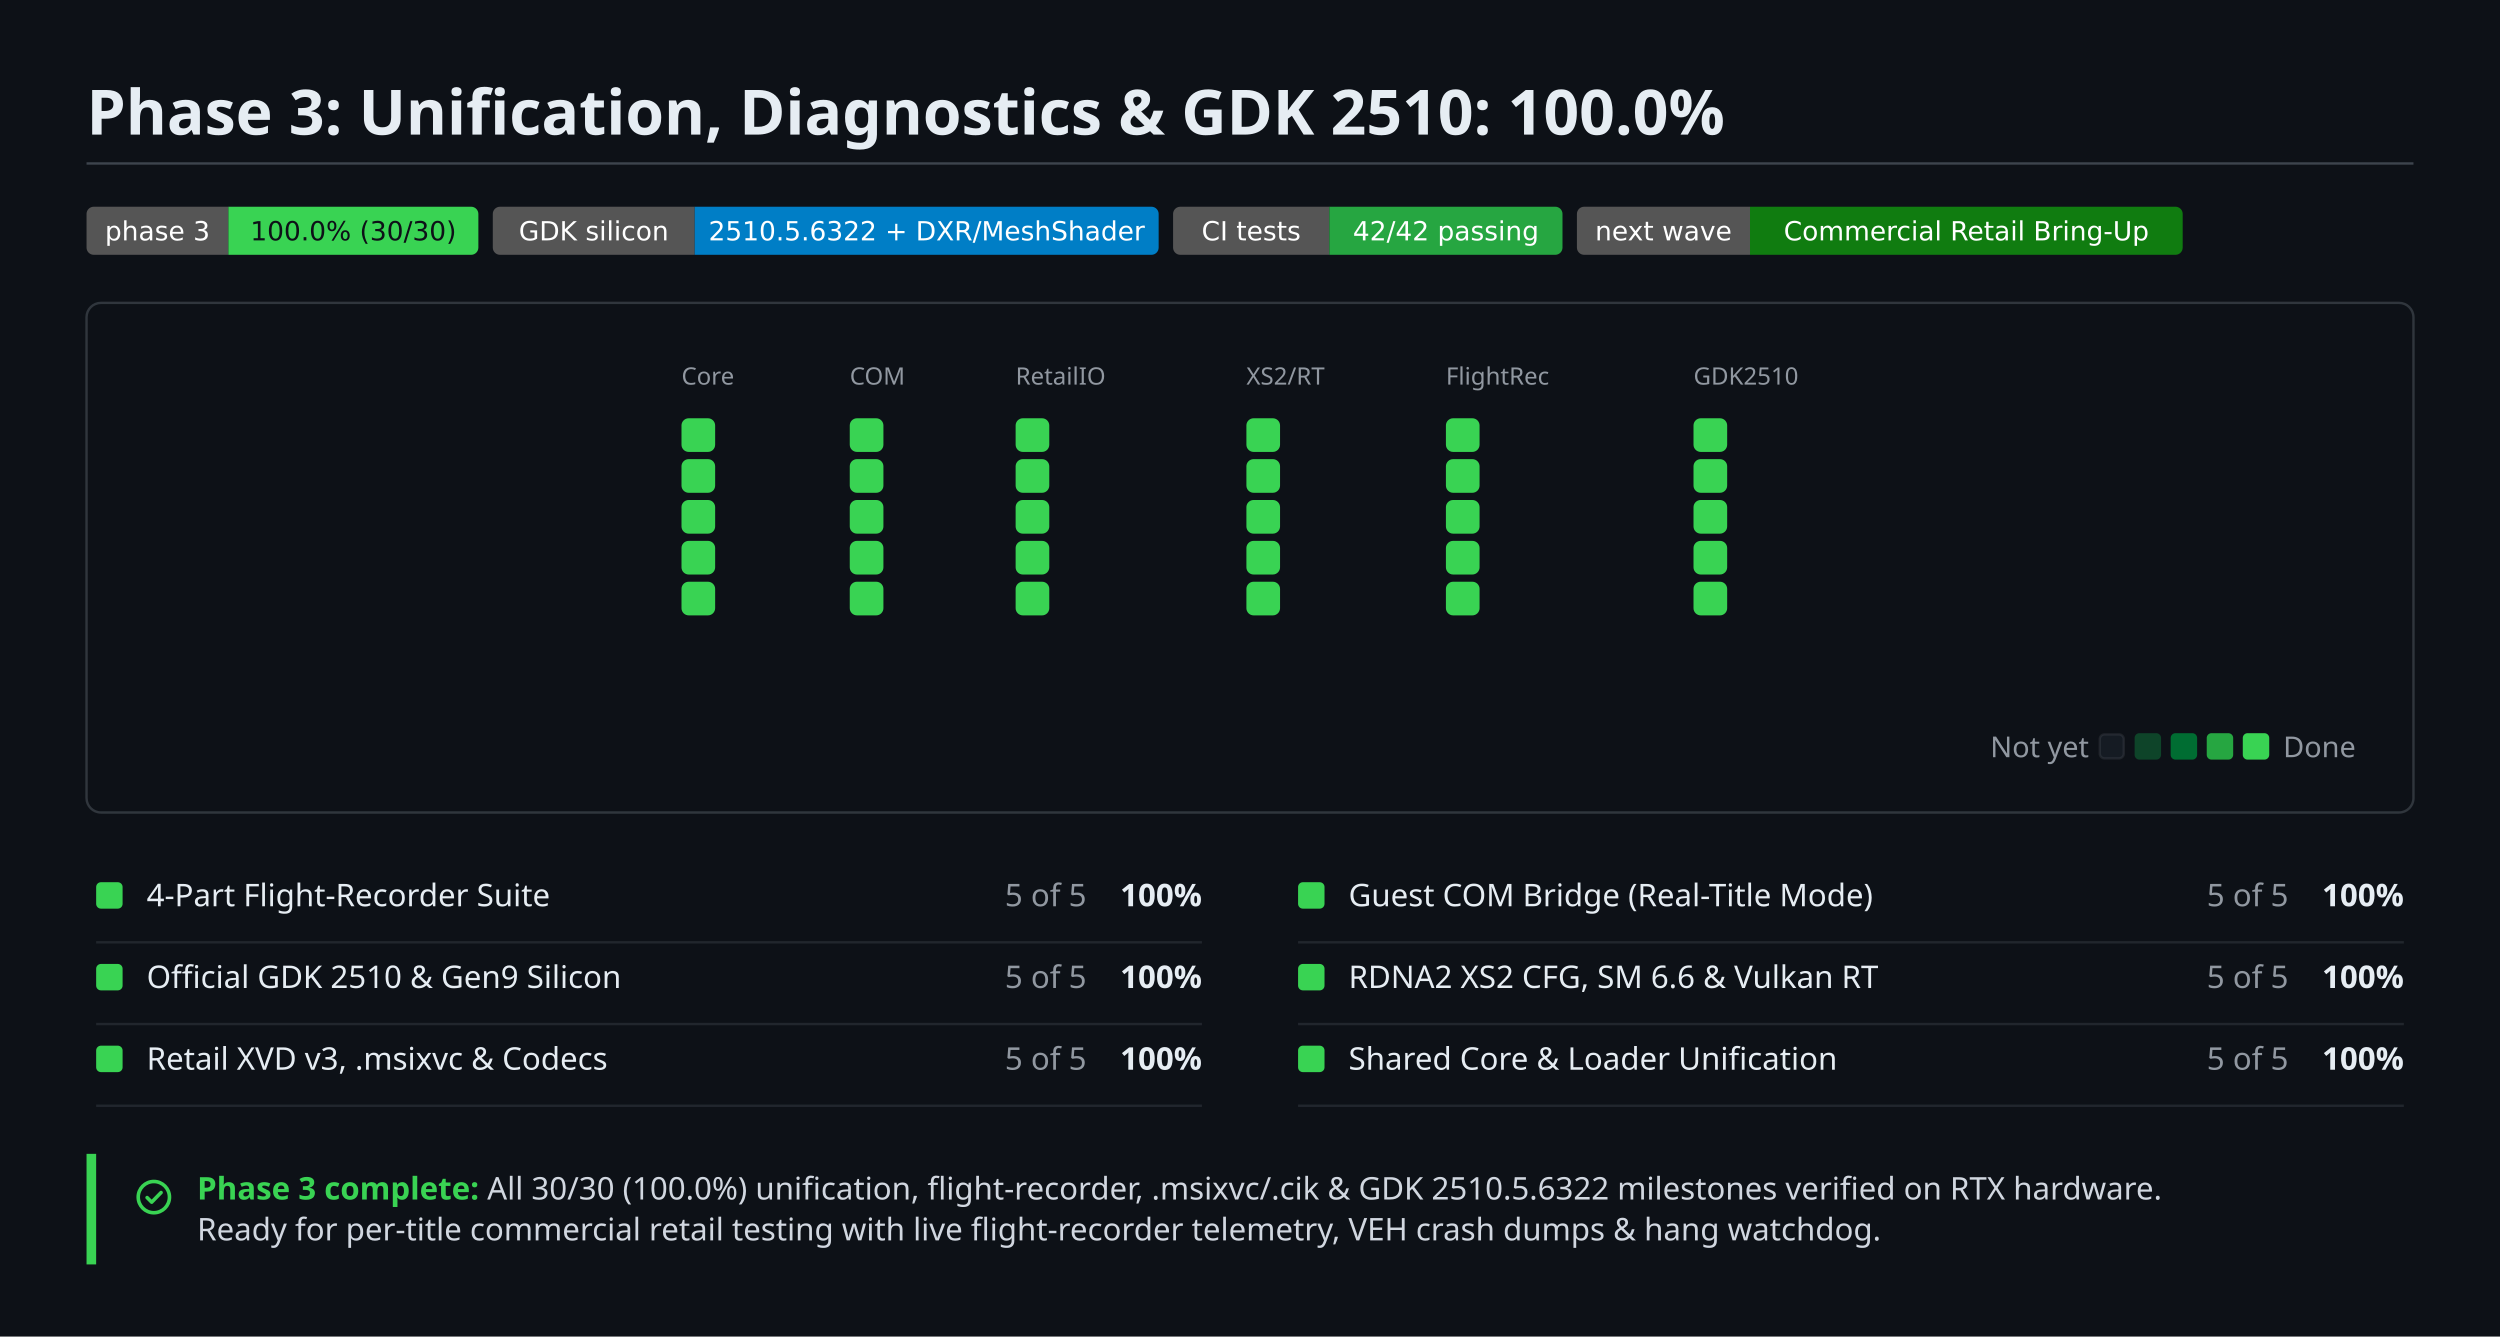
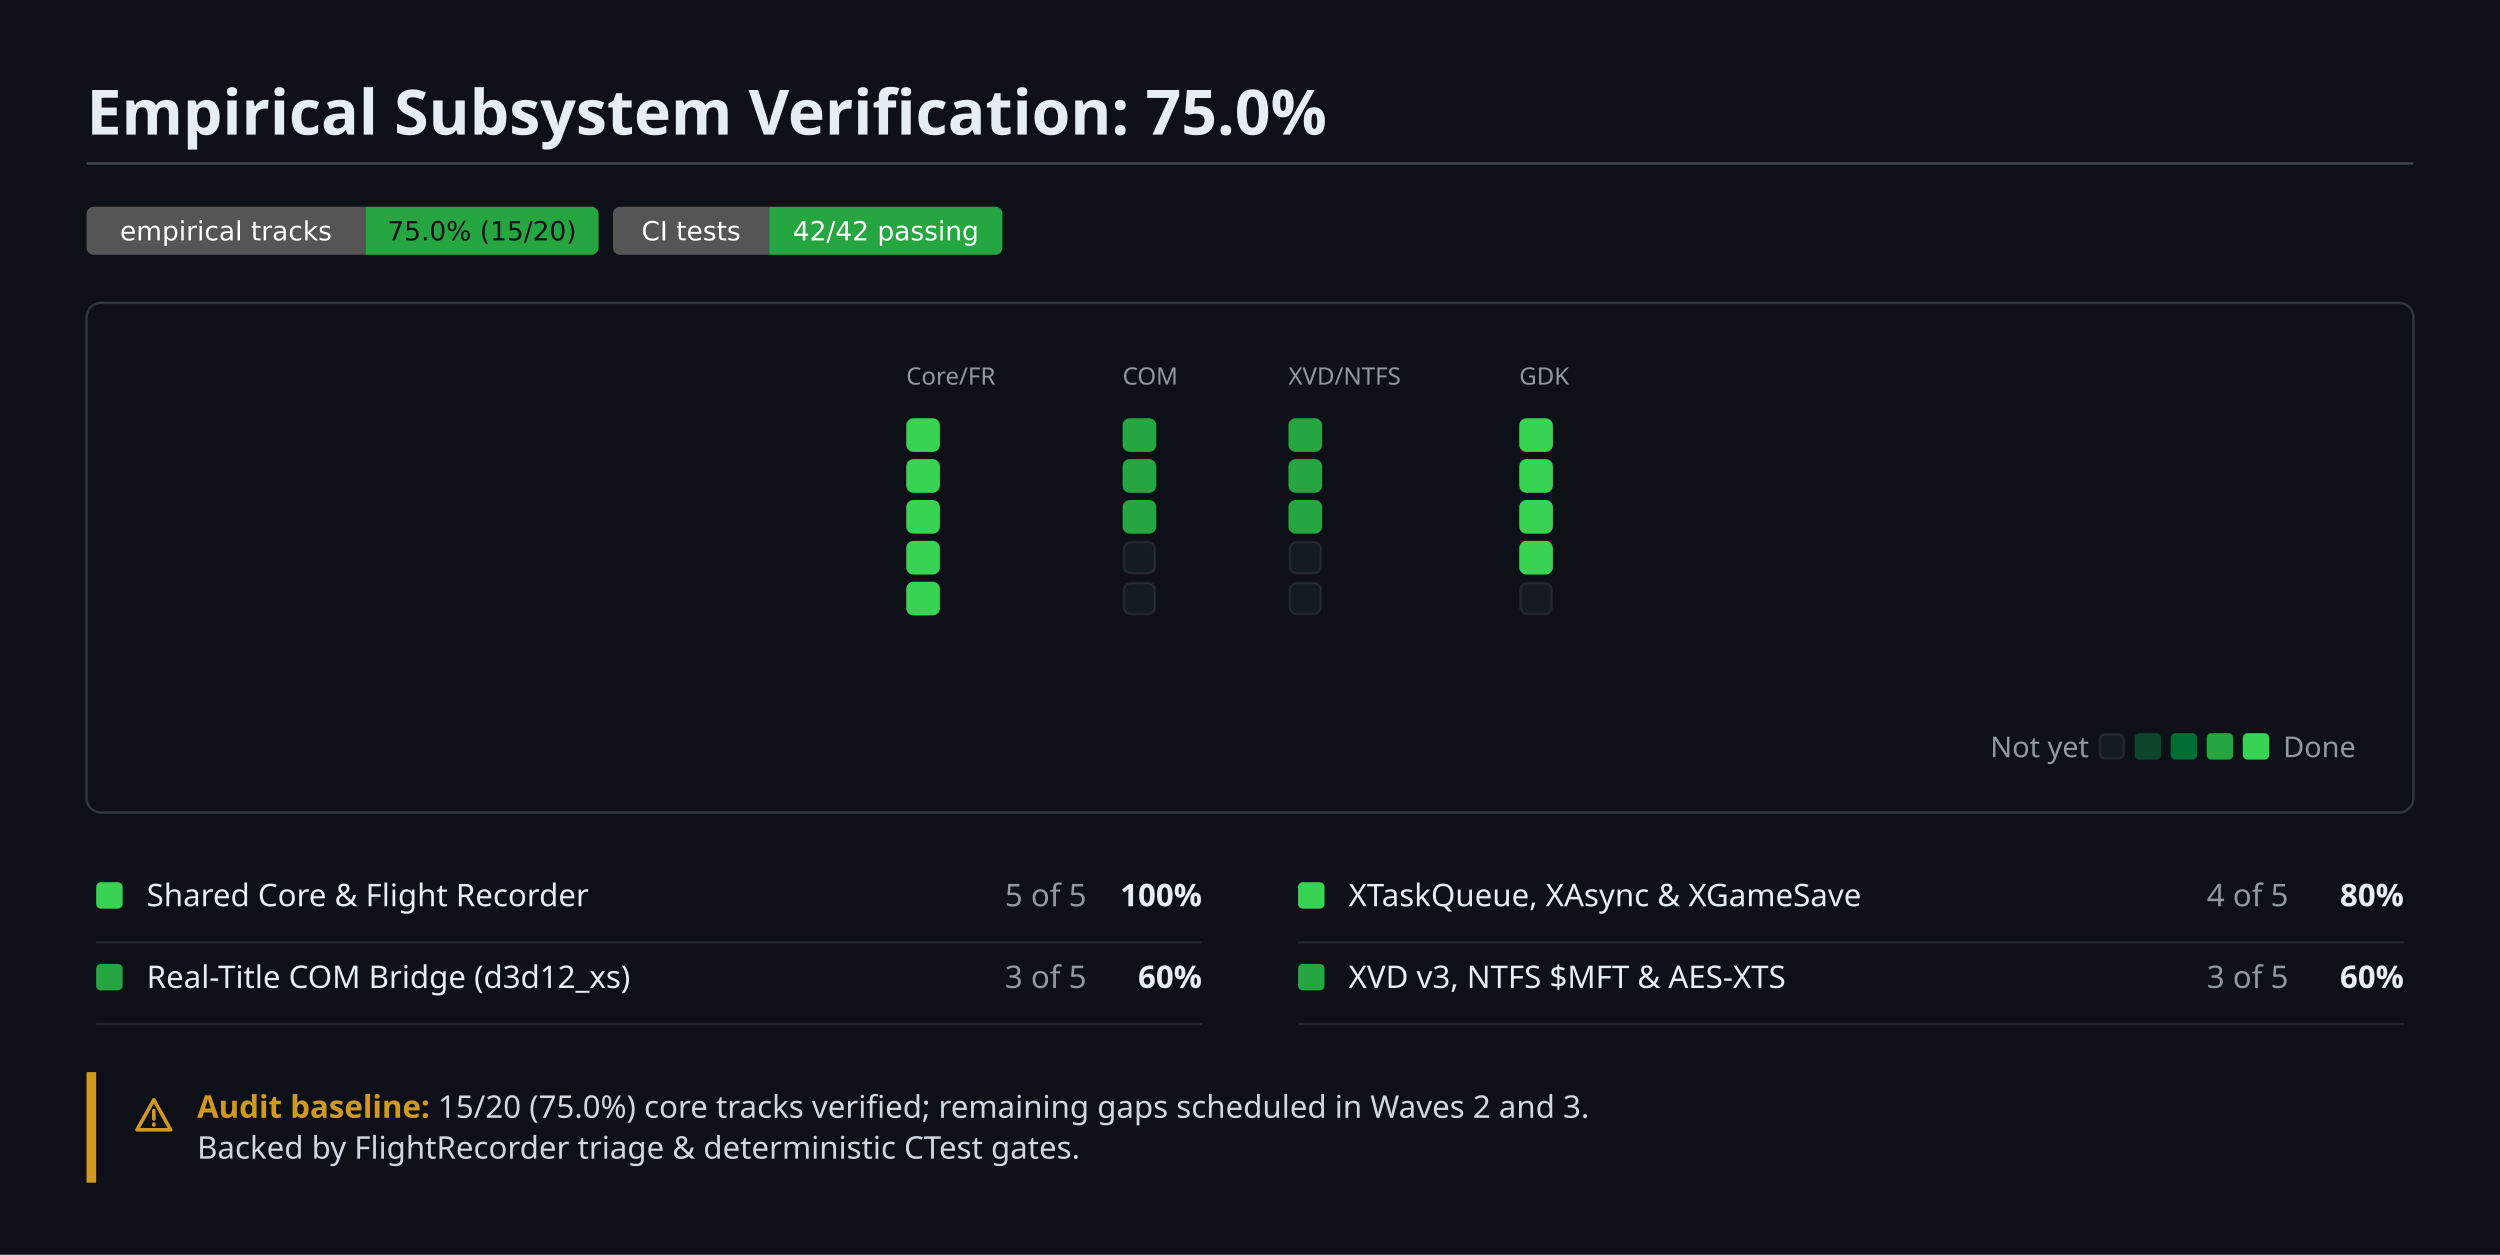
- <svg xmlns="http://www.w3.org/2000/svg" width="1040" height="556" viewBox="0 0 1040 556" role="img" aria-label="Phase 3: Unification, Diagnostics &amp; GDK 2510: 100.0%">
+ <svg xmlns="http://www.w3.org/2000/svg" width="1040" height="522" viewBox="0 0 1040 522" role="img" aria-label="Empirical Subsystem Verification: 75.0%">
  <style>
    text { font-family: 'Mona Sans', -apple-system, 'Segoe UI', 'Noto Sans', Helvetica, Arial, sans-serif; }
    .h2 { font-size: 26px; font-weight: 600; fill: #e6edf3; }
    .badge-txt { font-family: Verdana, 'DejaVu Sans', Geneva, sans-serif; font-size: 11px; fill: #ffffff; }
    .badge-txt-dark { font-family: Verdana, 'DejaVu Sans', Geneva, sans-serif; font-size: 11px; fill: #0d1117; }
    .g-label { font-size: 10px; fill: #9198a1; }
    .legend-txt { font-size: 12px; fill: #9198a1; }
    .r-name { font-size: 13px; fill: #e6edf3; }
    .r-count { font-size: 13px; fill: #9198a1; font-variant-numeric: tabular-nums; }
    .r-pct { font-size: 13px; font-weight: 600; fill: #e6edf3; font-variant-numeric: tabular-nums; }
    .callout-txt { font-size: 13px; fill: #d1d7e0; }
-     .callout-lead { font-size: 13px; font-weight: 600; fill: #39d353; }
+     .callout-lead { font-size: 13px; font-weight: 600; fill: #d29922; }
  </style>
-   <rect width="1040" height="556" fill="#0d1117" />
-   <text class="h2" x="36" y="56">Phase 3: Unification, Diagnostics &amp; GDK 2510: 100.0%</text>
+   <rect width="1040" height="522" fill="#0d1117" />
+   <text class="h2" x="36" y="56">Empirical Subsystem Verification: 75.0%</text>
  <line x1="36" y1="68" x2="1004" y2="68" stroke="#3d444d" stroke-width="1" />
  <clipPath id="bclip0">
-     <rect x="36" y="86" width="163" height="20" rx="3" />
+     <rect x="36" y="86" width="213" height="20" rx="3" />
  </clipPath>
  <g clip-path="url(#bclip0)">
-     <rect x="36" y="86" width="59" height="20" fill="#555555" />
-     <rect x="95" y="86" width="104" height="20" fill="#39d353" />
-     <text class="badge-txt" x="65.5" y="100" text-anchor="middle">phase 3</text>
-     <text class="badge-txt-dark" x="147.0" y="100" text-anchor="middle">100.0% (30/30)</text>
+     <rect x="36" y="86" width="116" height="20" fill="#555555" />
+     <rect x="152" y="86" width="97" height="20" fill="#26a641" />
+     <text class="badge-txt" x="94.0" y="100" text-anchor="middle">empirical tracks</text>
+     <text class="badge-txt-dark" x="200.5" y="100" text-anchor="middle">75.0% (15/20)</text>
  </g>
  <clipPath id="bclip1">
-     <rect x="205" y="86" width="277" height="20" rx="3" />
+     <rect x="255" y="86" width="162" height="20" rx="3" />
  </clipPath>
  <g clip-path="url(#bclip1)">
-     <rect x="205" y="86" width="84" height="20" fill="#555555" />
-     <rect x="289" y="86" width="193" height="20" fill="#007ec6" />
-     <text class="badge-txt" x="247.0" y="100" text-anchor="middle">GDK silicon</text>
-     <text class="badge-txt" x="385.5" y="100" text-anchor="middle">2510.5.6322 + DXR/MeshShader</text>
-   </g>
-   <clipPath id="bclip2">
-     <rect x="488" y="86" width="162" height="20" rx="3" />
-   </clipPath>
-   <g clip-path="url(#bclip2)">
-     <rect x="488" y="86" width="65" height="20" fill="#555555" />
-     <rect x="553" y="86" width="97" height="20" fill="#26a641" />
-     <text class="badge-txt" x="520.5" y="100" text-anchor="middle">CI tests</text>
-     <text class="badge-txt" x="601.5" y="100" text-anchor="middle">42/42 passing</text>
-   </g>
-   <clipPath id="bclip3">
-     <rect x="656" y="86" width="252" height="20" rx="3" />
-   </clipPath>
-   <g clip-path="url(#bclip3)">
-     <rect x="656" y="86" width="72" height="20" fill="#555555" />
-     <rect x="728" y="86" width="180" height="20" fill="#107c10" />
-     <text class="badge-txt" x="692.0" y="100" text-anchor="middle">next wave</text>
-     <text class="badge-txt" x="818.0" y="100" text-anchor="middle">Commercial Retail Bring-Up</text>
+     <rect x="255" y="86" width="65" height="20" fill="#555555" />
+     <rect x="320" y="86" width="97" height="20" fill="#26a641" />
+     <text class="badge-txt" x="287.5" y="100" text-anchor="middle">CI tests</text>
+     <text class="badge-txt" x="368.5" y="100" text-anchor="middle">42/42 passing</text>
  </g>
  <rect x="36" y="126" width="968" height="212" rx="6" fill="#0d1117" stroke="#30363d" stroke-width="1" />
-   <text class="g-label" x="283.5" y="160">Core</text>
-   <rect x="283.5" y="174.0" width="14" height="14" rx="3" fill="#39d353" />
-   <rect x="283.5" y="191.0" width="14" height="14" rx="3" fill="#39d353" />
-   <rect x="283.5" y="208.0" width="14" height="14" rx="3" fill="#39d353" />
-   <rect x="283.5" y="225.0" width="14" height="14" rx="3" fill="#39d353" />
-   <rect x="283.5" y="242.0" width="14" height="14" rx="3" fill="#39d353" />
-   <text class="g-label" x="353.5" y="160">COM</text>
-   <rect x="353.5" y="174.0" width="14" height="14" rx="3" fill="#39d353" />
-   <rect x="353.5" y="191.0" width="14" height="14" rx="3" fill="#39d353" />
-   <rect x="353.5" y="208.0" width="14" height="14" rx="3" fill="#39d353" />
-   <rect x="353.5" y="225.0" width="14" height="14" rx="3" fill="#39d353" />
-   <rect x="353.5" y="242.0" width="14" height="14" rx="3" fill="#39d353" />
-   <text class="g-label" x="422.5" y="160">RetailIO</text>
-   <rect x="422.5" y="174.0" width="14" height="14" rx="3" fill="#39d353" />
-   <rect x="422.5" y="191.0" width="14" height="14" rx="3" fill="#39d353" />
-   <rect x="422.5" y="208.0" width="14" height="14" rx="3" fill="#39d353" />
-   <rect x="422.5" y="225.0" width="14" height="14" rx="3" fill="#39d353" />
-   <rect x="422.5" y="242.0" width="14" height="14" rx="3" fill="#39d353" />
-   <text class="g-label" x="518.5" y="160">XS2/RT</text>
-   <rect x="518.5" y="174.0" width="14" height="14" rx="3" fill="#39d353" />
-   <rect x="518.5" y="191.0" width="14" height="14" rx="3" fill="#39d353" />
-   <rect x="518.5" y="208.0" width="14" height="14" rx="3" fill="#39d353" />
-   <rect x="518.5" y="225.0" width="14" height="14" rx="3" fill="#39d353" />
-   <rect x="518.5" y="242.0" width="14" height="14" rx="3" fill="#39d353" />
-   <text class="g-label" x="601.5" y="160">FlightRec</text>
-   <rect x="601.5" y="174.0" width="14" height="14" rx="3" fill="#39d353" />
-   <rect x="601.5" y="191.0" width="14" height="14" rx="3" fill="#39d353" />
-   <rect x="601.5" y="208.0" width="14" height="14" rx="3" fill="#39d353" />
-   <rect x="601.5" y="225.0" width="14" height="14" rx="3" fill="#39d353" />
-   <rect x="601.5" y="242.0" width="14" height="14" rx="3" fill="#39d353" />
-   <text class="g-label" x="704.5" y="160">GDK2510</text>
-   <rect x="704.5" y="174.0" width="14" height="14" rx="3" fill="#39d353" />
-   <rect x="704.5" y="191.0" width="14" height="14" rx="3" fill="#39d353" />
-   <rect x="704.5" y="208.0" width="14" height="14" rx="3" fill="#39d353" />
-   <rect x="704.5" y="225.0" width="14" height="14" rx="3" fill="#39d353" />
-   <rect x="704.5" y="242.0" width="14" height="14" rx="3" fill="#39d353" />
+   <text class="g-label" x="377.0" y="160">Core/FR</text>
+   <rect x="377.0" y="174.0" width="14" height="14" rx="3" fill="#39d353" />
+   <rect x="377.0" y="191.0" width="14" height="14" rx="3" fill="#39d353" />
+   <rect x="377.0" y="208.0" width="14" height="14" rx="3" fill="#39d353" />
+   <rect x="377.0" y="225.0" width="14" height="14" rx="3" fill="#39d353" />
+   <rect x="377.0" y="242.0" width="14" height="14" rx="3" fill="#39d353" />
+   <text class="g-label" x="467.0" y="160">COM</text>
+   <rect x="467.0" y="174.0" width="14" height="14" rx="3" fill="#26a641" />
+   <rect x="467.0" y="191.0" width="14" height="14" rx="3" fill="#26a641" />
+   <rect x="467.0" y="208.0" width="14" height="14" rx="3" fill="#26a641" />
+   <rect x="467.5" y="225.5" width="13" height="13" rx="3" fill="#151b23" stroke="rgba(240,246,252,0.08)" stroke-width="1" />
+   <rect x="467.5" y="242.5" width="13" height="13" rx="3" fill="#151b23" stroke="rgba(240,246,252,0.08)" stroke-width="1" />
+   <text class="g-label" x="536.0" y="160">XVD/NTFS</text>
+   <rect x="536.0" y="174.0" width="14" height="14" rx="3" fill="#26a641" />
+   <rect x="536.0" y="191.0" width="14" height="14" rx="3" fill="#26a641" />
+   <rect x="536.0" y="208.0" width="14" height="14" rx="3" fill="#26a641" />
+   <rect x="536.5" y="225.5" width="13" height="13" rx="3" fill="#151b23" stroke="rgba(240,246,252,0.08)" stroke-width="1" />
+   <rect x="536.5" y="242.5" width="13" height="13" rx="3" fill="#151b23" stroke="rgba(240,246,252,0.08)" stroke-width="1" />
+   <text class="g-label" x="632.0" y="160">GDK</text>
+   <rect x="632.0" y="174.0" width="14" height="14" rx="3" fill="#39d353" />
+   <rect x="632.0" y="191.0" width="14" height="14" rx="3" fill="#39d353" />
+   <rect x="632.0" y="208.0" width="14" height="14" rx="3" fill="#39d353" />
+   <rect x="632.0" y="225.0" width="14" height="14" rx="3" fill="#39d353" />
+   <rect x="632.5" y="242.5" width="13" height="13" rx="3" fill="#151b23" stroke="rgba(240,246,252,0.08)" stroke-width="1" />
  <text class="legend-txt" x="980" y="315" text-anchor="end">Done</text>
  <rect x="933.0" y="305.0" width="11" height="11" rx="2" fill="#39d353" />
  <rect x="918.0" y="305.0" width="11" height="11" rx="2" fill="#26a641" />
  <rect x="903.0" y="305.0" width="11" height="11" rx="2" fill="#006d32" />
  <rect x="888.0" y="305.0" width="11" height="11" rx="2" fill="#0e4429" />
  <rect x="873.5" y="305.5" width="10" height="10" rx="2" fill="#151b23" stroke="rgba(240,246,252,0.08)" stroke-width="1" />
  <text class="legend-txt" x="869" y="315" text-anchor="end">Not yet</text>
  <rect x="40.0" y="367.0" width="11" height="11" rx="2" fill="#39d353" />
-   <text class="r-name" x="61.0" y="377">4-Part Flight-Recorder Suite</text>
+   <text class="r-name" x="61.0" y="377">Shared Core &amp; Flight Recorder</text>
  <text class="r-count" x="452.0" y="377" text-anchor="end">5 of 5</text>
  <text class="r-pct" x="500.0" y="377" text-anchor="end">100%</text>
  <line x1="40.0" y1="392" x2="500.0" y2="392" stroke="#21262d" stroke-width="1" />
  <rect x="540.0" y="367.0" width="11" height="11" rx="2" fill="#39d353" />
-   <text class="r-name" x="561.0" y="377">Guest COM Bridge (Real-Title Mode)</text>
-   <text class="r-count" x="952.0" y="377" text-anchor="end">5 of 5</text>
-   <text class="r-pct" x="1000.0" y="377" text-anchor="end">100%</text>
+   <text class="r-name" x="561.0" y="377">XTaskQueue, XAsync &amp; XGameSave</text>
+   <text class="r-count" x="952.0" y="377" text-anchor="end">4 of 5</text>
+   <text class="r-pct" x="1000.0" y="377" text-anchor="end">80%</text>
  <line x1="540.0" y1="392" x2="1000.0" y2="392" stroke="#21262d" stroke-width="1" />
-   <rect x="40.0" y="401.0" width="11" height="11" rx="2" fill="#39d353" />
-   <text class="r-name" x="61.0" y="411">Official GDK 2510 &amp; Gen9 Silicon</text>
-   <text class="r-count" x="452.0" y="411" text-anchor="end">5 of 5</text>
-   <text class="r-pct" x="500.0" y="411" text-anchor="end">100%</text>
+   <rect x="40.0" y="401.0" width="11" height="11" rx="2" fill="#26a641" />
+   <text class="r-name" x="61.0" y="411">Real-Title COM Bridge (d3d12_xs)</text>
+   <text class="r-count" x="452.0" y="411" text-anchor="end">3 of 5</text>
+   <text class="r-pct" x="500.0" y="411" text-anchor="end">60%</text>
  <line x1="40.0" y1="426" x2="500.0" y2="426" stroke="#21262d" stroke-width="1" />
-   <rect x="540.0" y="401.0" width="11" height="11" rx="2" fill="#39d353" />
-   <text class="r-name" x="561.0" y="411">RDNA2 XS2 CFG, SM 6.6 &amp; Vulkan RT</text>
-   <text class="r-count" x="952.0" y="411" text-anchor="end">5 of 5</text>
-   <text class="r-pct" x="1000.0" y="411" text-anchor="end">100%</text>
+   <rect x="540.0" y="401.0" width="11" height="11" rx="2" fill="#26a641" />
+   <text class="r-name" x="561.0" y="411">XVD v3, NTFS $MFT &amp; AES-XTS</text>
+   <text class="r-count" x="952.0" y="411" text-anchor="end">3 of 5</text>
+   <text class="r-pct" x="1000.0" y="411" text-anchor="end">60%</text>
  <line x1="540.0" y1="426" x2="1000.0" y2="426" stroke="#21262d" stroke-width="1" />
-   <rect x="40.0" y="435.0" width="11" height="11" rx="2" fill="#39d353" />
-   <text class="r-name" x="61.0" y="445">Retail XVD v3, .msixvc &amp; Codecs</text>
-   <text class="r-count" x="452.0" y="445" text-anchor="end">5 of 5</text>
-   <text class="r-pct" x="500.0" y="445" text-anchor="end">100%</text>
-   <line x1="40.0" y1="460" x2="500.0" y2="460" stroke="#21262d" stroke-width="1" />
-   <rect x="540.0" y="435.0" width="11" height="11" rx="2" fill="#39d353" />
-   <text class="r-name" x="561.0" y="445">Shared Core &amp; Loader Unification</text>
-   <text class="r-count" x="952.0" y="445" text-anchor="end">5 of 5</text>
-   <text class="r-pct" x="1000.0" y="445" text-anchor="end">100%</text>
-   <line x1="540.0" y1="460" x2="1000.0" y2="460" stroke="#21262d" stroke-width="1" />
-   <rect x="36" y="480" width="4" height="46" fill="#39d353" />
-   <g transform="translate(56,490)">
-     <circle cx="8" cy="8" r="6.5" fill="none" stroke="#39d353" stroke-width="1.5" />
-     <path d="M5.2 8.2 7.1 10.1 11 6.1" fill="none" stroke="#39d353" stroke-width="1.5" stroke-linecap="round" stroke-linejoin="round" />
+   <rect x="36" y="446" width="4" height="46" fill="#d29922" />
+   <g transform="translate(56,456)">
+     <path d="M8 1.5 15 14H1z" fill="none" stroke="#d29922" stroke-width="1.5" stroke-linejoin="round" />
+     <path d="M8 6v3.5M8 11.6v.4" stroke="#d29922" stroke-width="1.5" stroke-linecap="round" />
  </g>
-   <text class="callout-txt" x="82" y="499">
-     <tspan class="callout-lead">Phase 3 complete:</tspan> All 30/30 (100.0%) unification, flight-recorder, .msixvc/.cik &amp; GDK 2510.5.6322 milestones verified on RTX hardware.</text>
-   <text class="callout-txt" x="82" y="516">Ready for per-title commercial retail testing with live flight-recorder telemetry, VEH crash dumps &amp; hang watchdog.</text>
+   <text class="callout-txt" x="82" y="465">
+     <tspan class="callout-lead">Audit baseline:</tspan> 15/20 (75.0%) core tracks verified; remaining gaps scheduled in Waves 2 and 3.</text>
+   <text class="callout-txt" x="82" y="482">Backed by FlightRecorder triage &amp; deterministic CTest gates.</text>
</svg>
